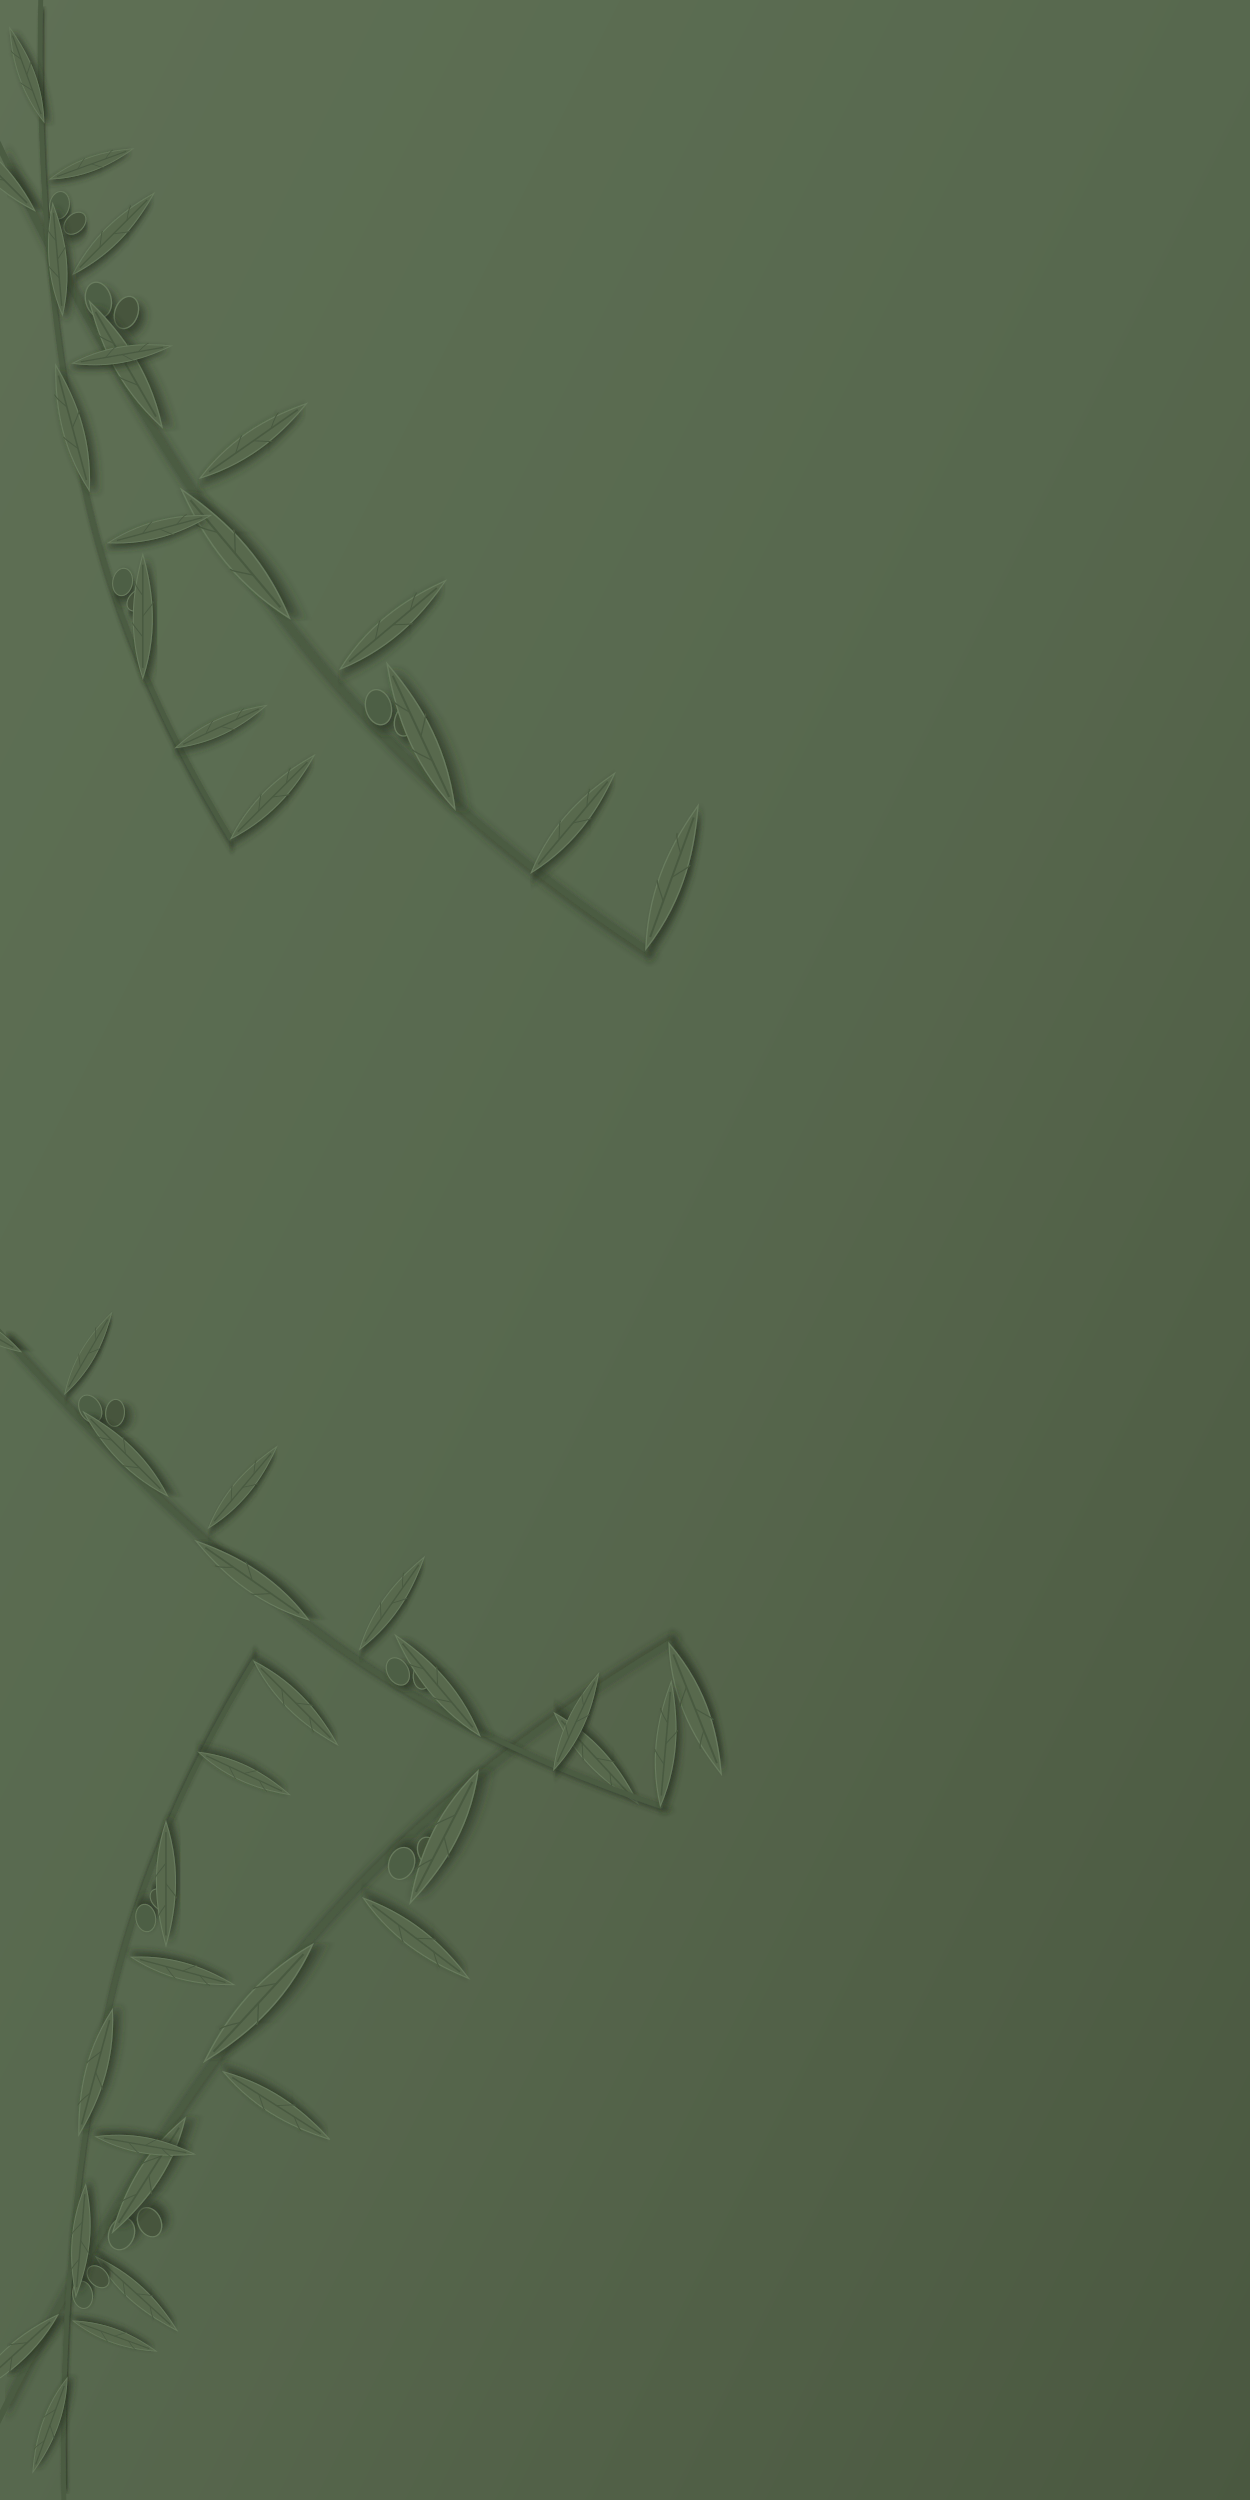
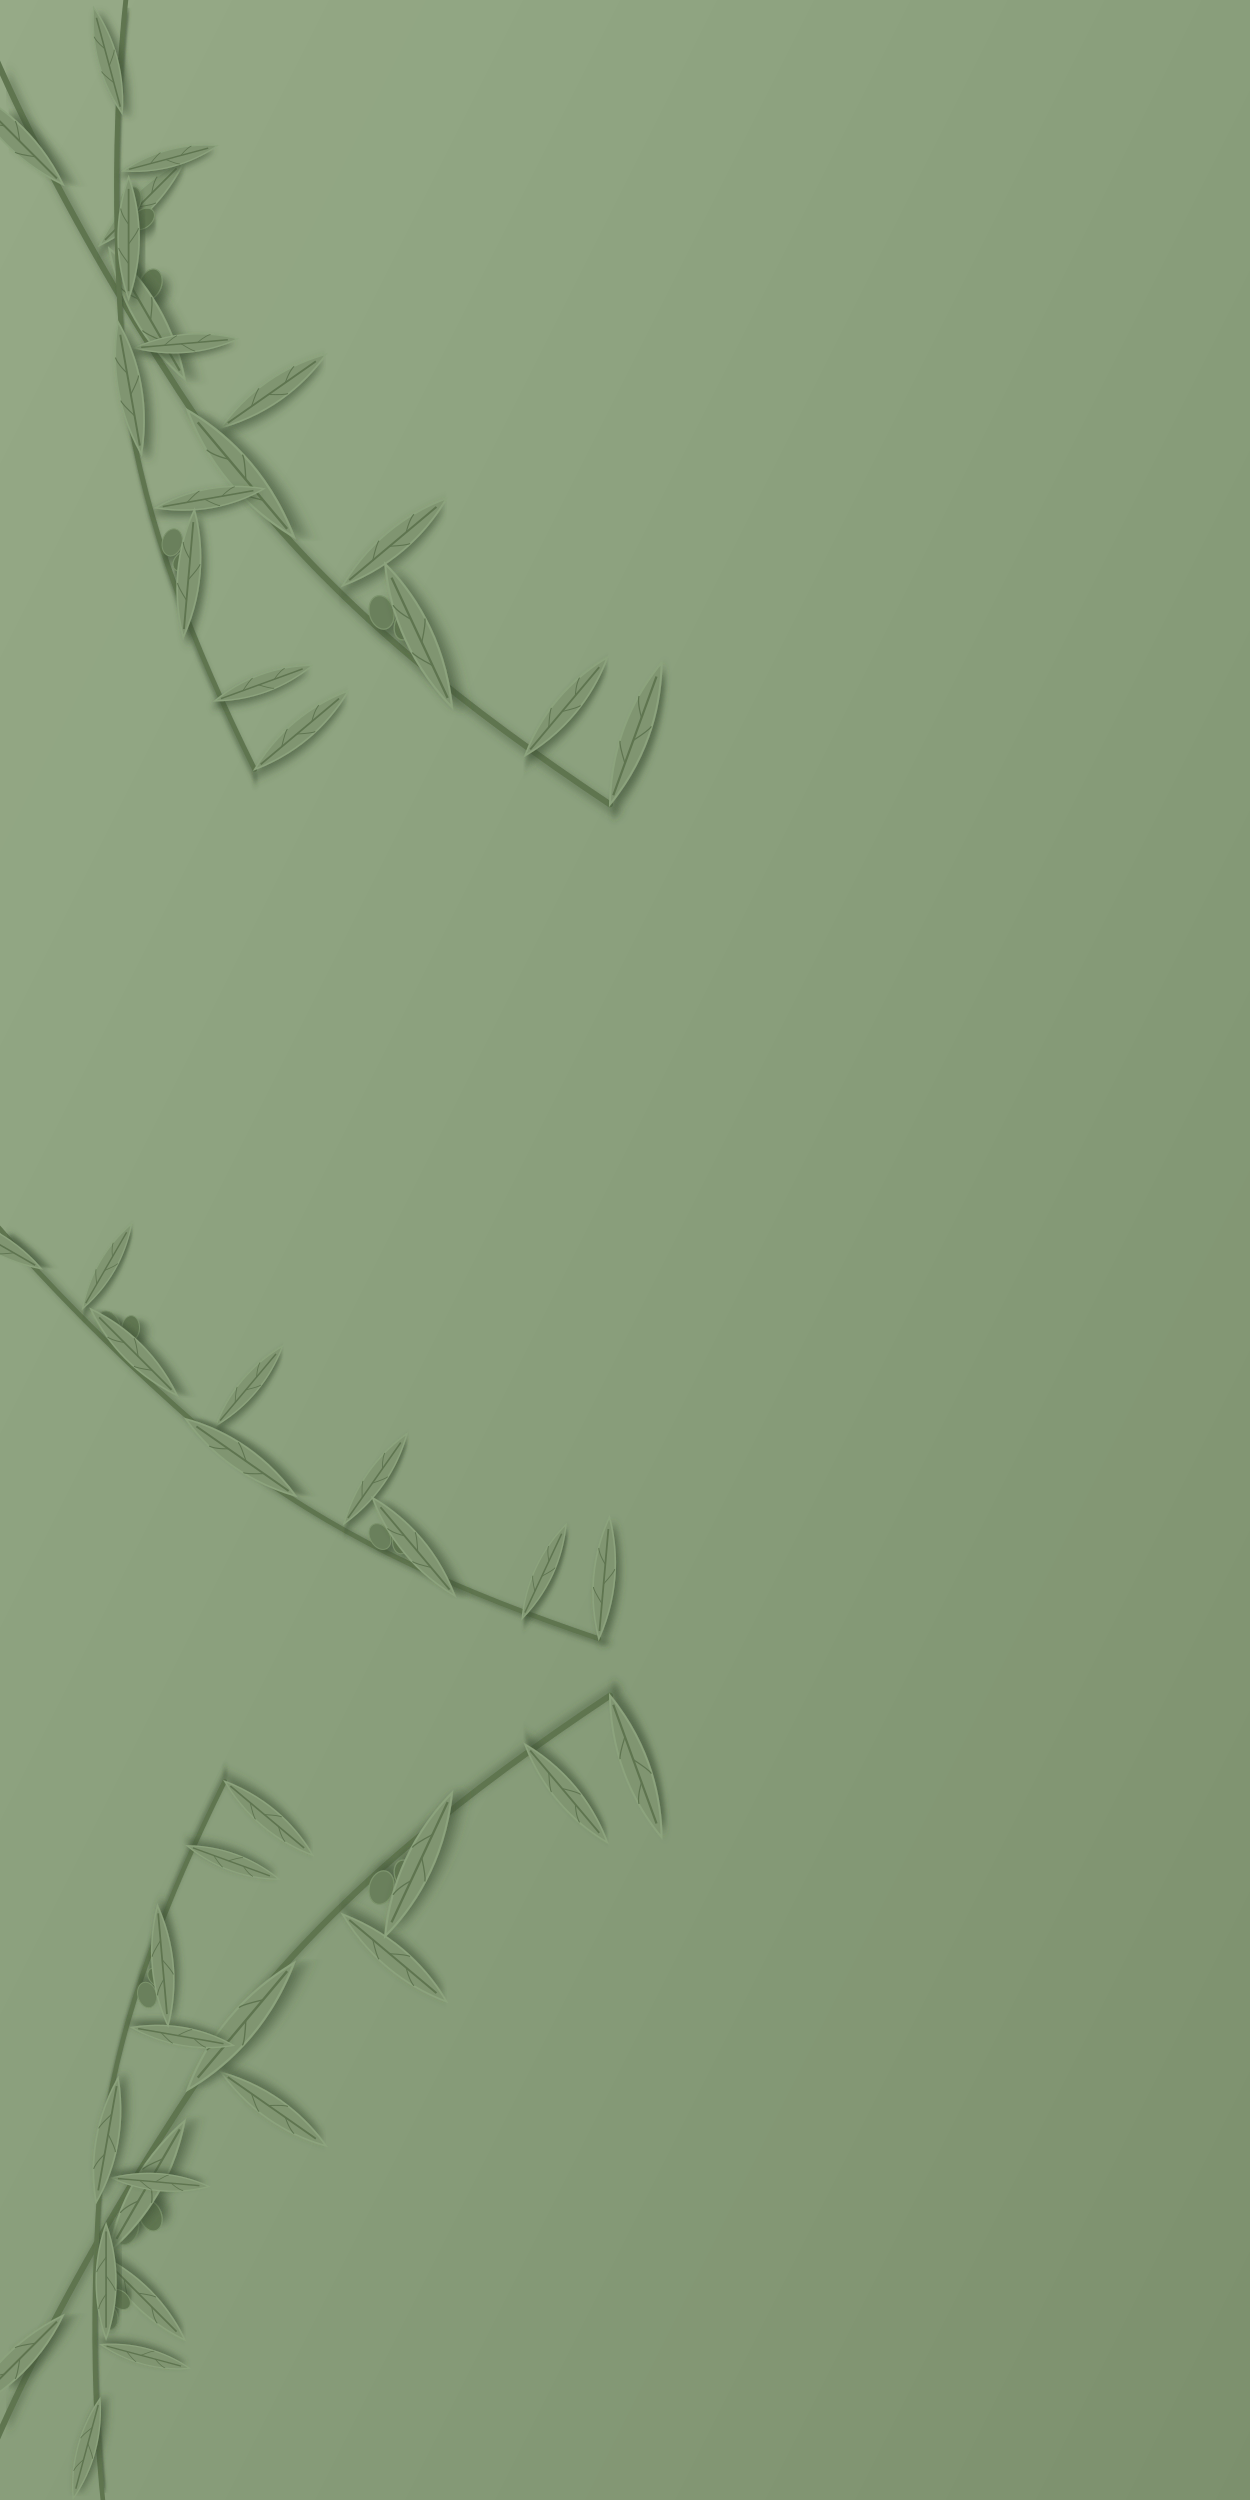
<svg xmlns="http://www.w3.org/2000/svg" viewBox="0 0 540 1080" width="540" height="1080">
  <defs>
    <linearGradient id="sageGradient" x1="0%" y1="0%" x2="100%" y2="100%">
-       <stop offset="0%" stop-color="#637558" />
-       <stop offset="50%" stop-color="#5B6C51" />
-       <stop offset="100%" stop-color="#4D5C43" />
+       <stop offset="0%" stop-color="#93A884" />
+       <stop offset="50%" stop-color="#869B77" />
+       <stop offset="100%" stop-color="#788D69" />
    </linearGradient>
-     <filter id="embossFilter" x="-20%" y="-20%" width="140%" height="140%">
-       <feDropShadow dx="-1.5" dy="-2" stdDeviation="1.2" flood-color="#A8BE9A" flood-opacity="0.6" />
-       <feDropShadow dx="2" dy="2.5" stdDeviation="1.8" flood-color="#273322" flood-opacity="0.75" />
+     <filter id="embossFilter" x="-30%" y="-30%" width="160%" height="160%">
+       <feDropShadow dx="-2" dy="-2.5" stdDeviation="1.5" flood-color="#D4E6C8" flood-opacity="0.85" />
+       <feDropShadow dx="2.5" dy="3" stdDeviation="2" flood-color="#415335" flood-opacity="0.65" />
    </filter>
-     <filter id="goldShine">
-       <feDropShadow dx="0" dy="1" stdDeviation="1" flood-color="#000000" flood-opacity="0.4" />
-     </filter>
-     <g id="oliveLeaf" filter="url(#embossFilter)">
-       <path d="M 0,0 C -8,-25 -4,-45 0,-60 C 4,-45 8,-25 0,0 Z" fill="#58694E" stroke="#697C5E" stroke-width="0.5" />
-       <path d="M 0,-5 C 0,-25 0,-45 0,-55" stroke="#4A5A41" stroke-width="0.8" fill="none" />
-       <path d="M 0,-20 C -3,-24 -5,-26 -5,-27" stroke="#4A5A41" stroke-width="0.5" fill="none" />
-       <path d="M 0,-30 C 3,-34 5,-36 5,-37" stroke="#4A5A41" stroke-width="0.5" fill="none" />
-       <path d="M 0,-40 C -3,-44 -4,-46 -4,-47" stroke="#4A5A41" stroke-width="0.5" fill="none" />
+     <g id="leaf" filter="url(#embossFilter)">
+       <path d="M 0,0 C -9,-26 -5,-48 0,-62 C 5,-48 9,-26 0,0 Z" fill="#809571" stroke="#8CA37D" stroke-width="0.8" />
+       <path d="M 0,-4 C 0,-25 0,-45 0,-56" stroke="#5E7450" stroke-width="0.9" fill="none" />
+       <path d="M 0,-18 C -3,-22 -5,-25 -5,-26" stroke="#5E7450" stroke-width="0.5" fill="none" />
+       <path d="M 0,-28 C 3,-32 5,-35 5,-36" stroke="#5E7450" stroke-width="0.5" fill="none" />
+       <path d="M 0,-38 C -3,-42 -4,-45 -4,-46" stroke="#5E7450" stroke-width="0.5" fill="none" />
    </g>
-     <g id="oliveCluster" filter="url(#embossFilter)">
-       <ellipse cx="-5" cy="-15" rx="5" ry="7" fill="#4E5E45" stroke="#697C5E" stroke-width="0.5" transform="rotate(-15, -5, -15)" />
-       <ellipse cx="6" cy="-10" rx="4.5" ry="6.5" fill="#46543D" stroke="#697C5E" stroke-width="0.5" transform="rotate(20, 6, -10)" />
+     <g id="cluster" filter="url(#embossFilter)">
+       <ellipse cx="-4" cy="-14" rx="5" ry="7" fill="#6A805B" stroke="#7C946D" stroke-width="0.5" transform="rotate(-15, -4, -14)" />
+       <ellipse cx="6" cy="-9" rx="4.5" ry="6.5" fill="#607651" stroke="#7C946D" stroke-width="0.5" transform="rotate(20, 6, -9)" />
    </g>
-     <g id="botanicalBranch">
-       <path d="M 0,0 C 30,80 80,180 140,260 C 180,315 230,360 290,400" fill="none" stroke="#4B5B42" stroke-width="2.5" stroke-linecap="round" filter="url(#embossFilter)" />
-       <use href="#oliveLeaf" transform="translate(50, 110) rotate(-45) scale(0.85)" />
-       <use href="#oliveLeaf" transform="translate(65, 135) rotate(45) scale(0.75)" />
-       <use href="#oliveCluster" transform="translate(80, 160)" />
-       <use href="#oliveLeaf" transform="translate(100, 195) rotate(-30) scale(0.95)" />
-       <use href="#oliveLeaf" transform="translate(115, 215) rotate(55) scale(0.85)" />
-       <use href="#oliveLeaf" transform="translate(150, 270) rotate(-40) scale(1.1)" />
-       <use href="#oliveLeaf" transform="translate(170, 290) rotate(50) scale(0.9)" />
-       <use href="#oliveCluster" transform="translate(190, 320)" />
-       <use href="#oliveLeaf" transform="translate(215, 345) rotate(-25) scale(1.05)" />
-       <use href="#oliveLeaf" transform="translate(245, 370) rotate(40) scale(0.85)" />
-       <use href="#oliveLeaf" transform="translate(290, 400) rotate(20) scale(1)" />
+     <g id="branch">
+       <path d="M 0,0 C 25,70 70,150 120,220 C 160,270 210,310 270,350" fill="none" stroke="#5E7450" stroke-width="2.5" stroke-linecap="round" filter="url(#embossFilter)" />
+       <use href="#leaf" transform="translate(45, 95) rotate(-45) scale(0.9)" />
+       <use href="#leaf" transform="translate(60, 120) rotate(45) scale(0.8)" />
+       <use href="#cluster" transform="translate(75, 145)" />
+       <use href="#leaf" transform="translate(95, 175) rotate(-30) scale(1)" />
+       <use href="#leaf" transform="translate(110, 195) rotate(55) scale(0.85)" />
+       <use href="#leaf" transform="translate(140, 240) rotate(-40) scale(1.1)" />
+       <use href="#leaf" transform="translate(160, 260) rotate(50) scale(0.9)" />
+       <use href="#cluster" transform="translate(180, 285)" />
+       <use href="#leaf" transform="translate(205, 310) rotate(-25) scale(1.05)" />
+       <use href="#leaf" transform="translate(235, 330) rotate(40) scale(0.85)" />
+       <use href="#leaf" transform="translate(270, 350) rotate(20) scale(1)" />
    </g>
  </defs>
  <rect width="100%" height="100%" fill="url(#sageGradient)" />
-   <rect width="100%" height="100%" fill="#000000" opacity="0.04" style="mix-blend-mode: overlay;" />
-   <g transform="translate(-40, -30) scale(1.1)">
-     <use href="#botanicalBranch" />
+   <rect width="100%" height="100%" fill="#FFFFFF" opacity="0.03" />
+   <g transform="translate(-20, -20) scale(1.05)">
+     <use href="#branch" />
  </g>
-   <g transform="translate(20, -50) scale(0.85) rotate(25)">
-     <use href="#botanicalBranch" />
+   <g transform="translate(60, -40) scale(0.85) rotate(30)">
+     <use href="#branch" />
  </g>
-   <g transform="translate(-30, 1110) scale(1.1, -1)">
-     <use href="#botanicalBranch" />
+   <g transform="translate(-40, 480) scale(0.85) rotate(-15)">
+     <use href="#branch" />
  </g>
-   <g transform="translate(30, 1130) scale(0.85, -0.85) rotate(25)">
-     <use href="#botanicalBranch" />
+   <g transform="translate(-20, 1100) scale(1.05, -1.05)">
+     <use href="#branch" />
  </g>
-   <g transform="translate(-60, 500) scale(0.9) rotate(-15)">
-     <use href="#botanicalBranch" />
+   <g transform="translate(50, 1120) scale(0.8, -0.8) rotate(30)">
+     <use href="#branch" />
  </g>
</svg>
